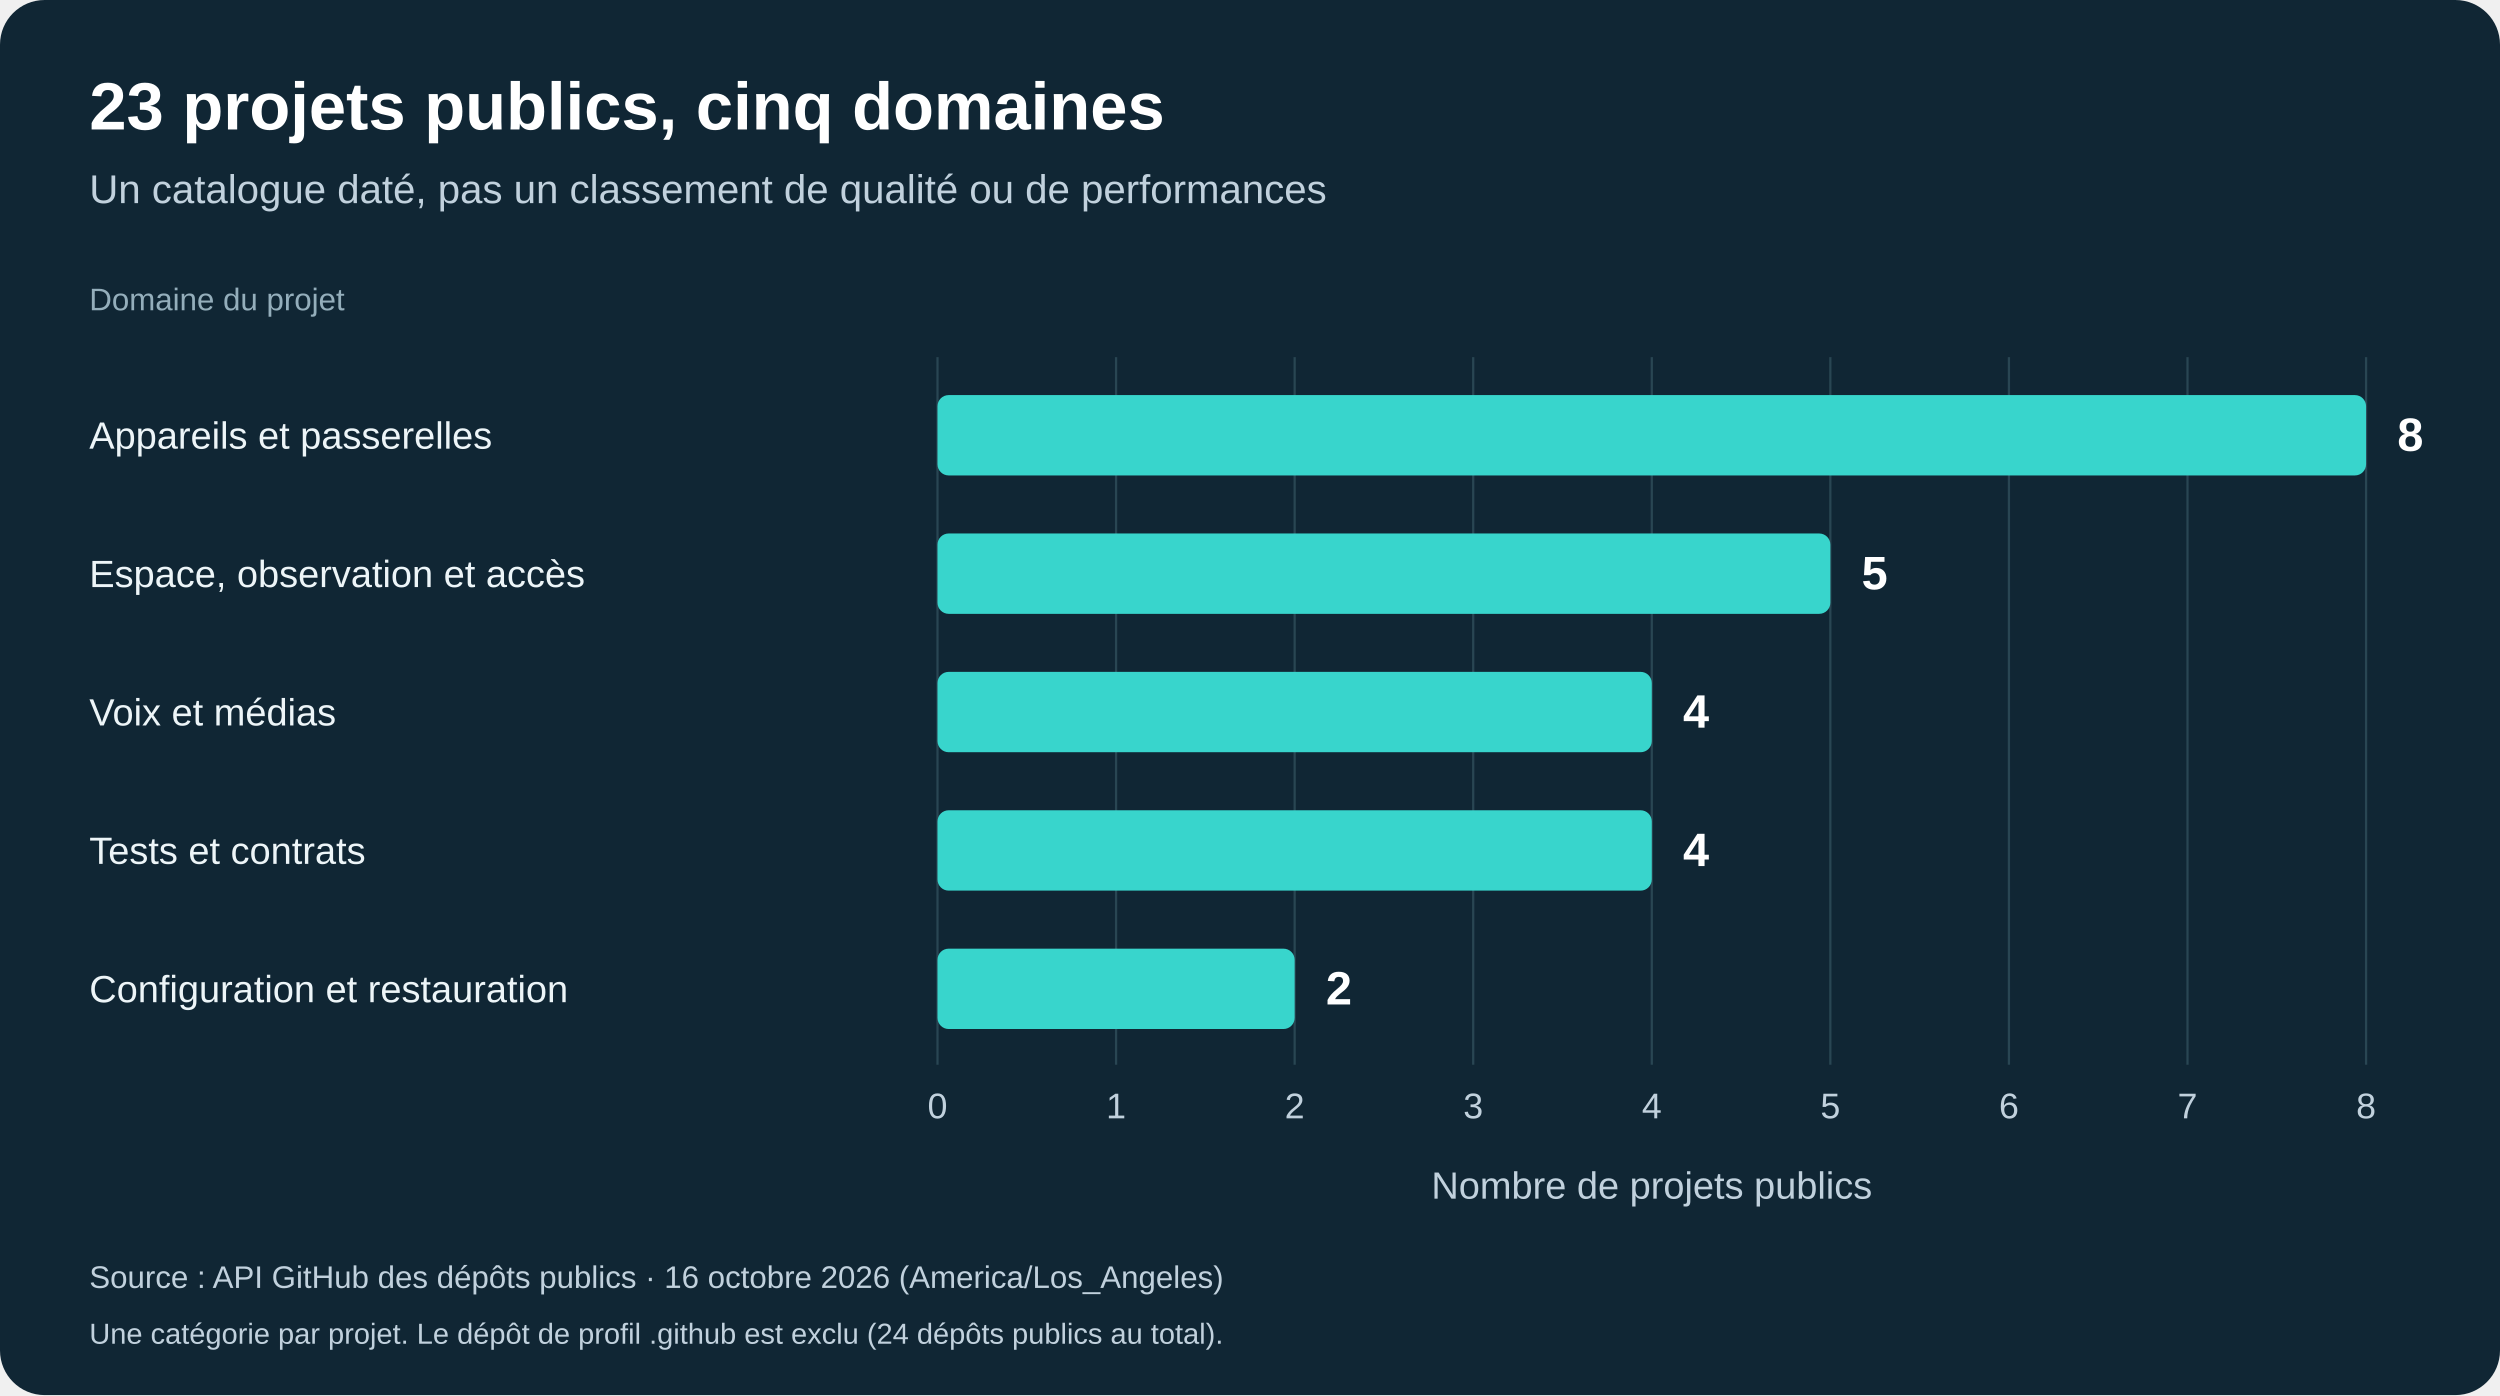
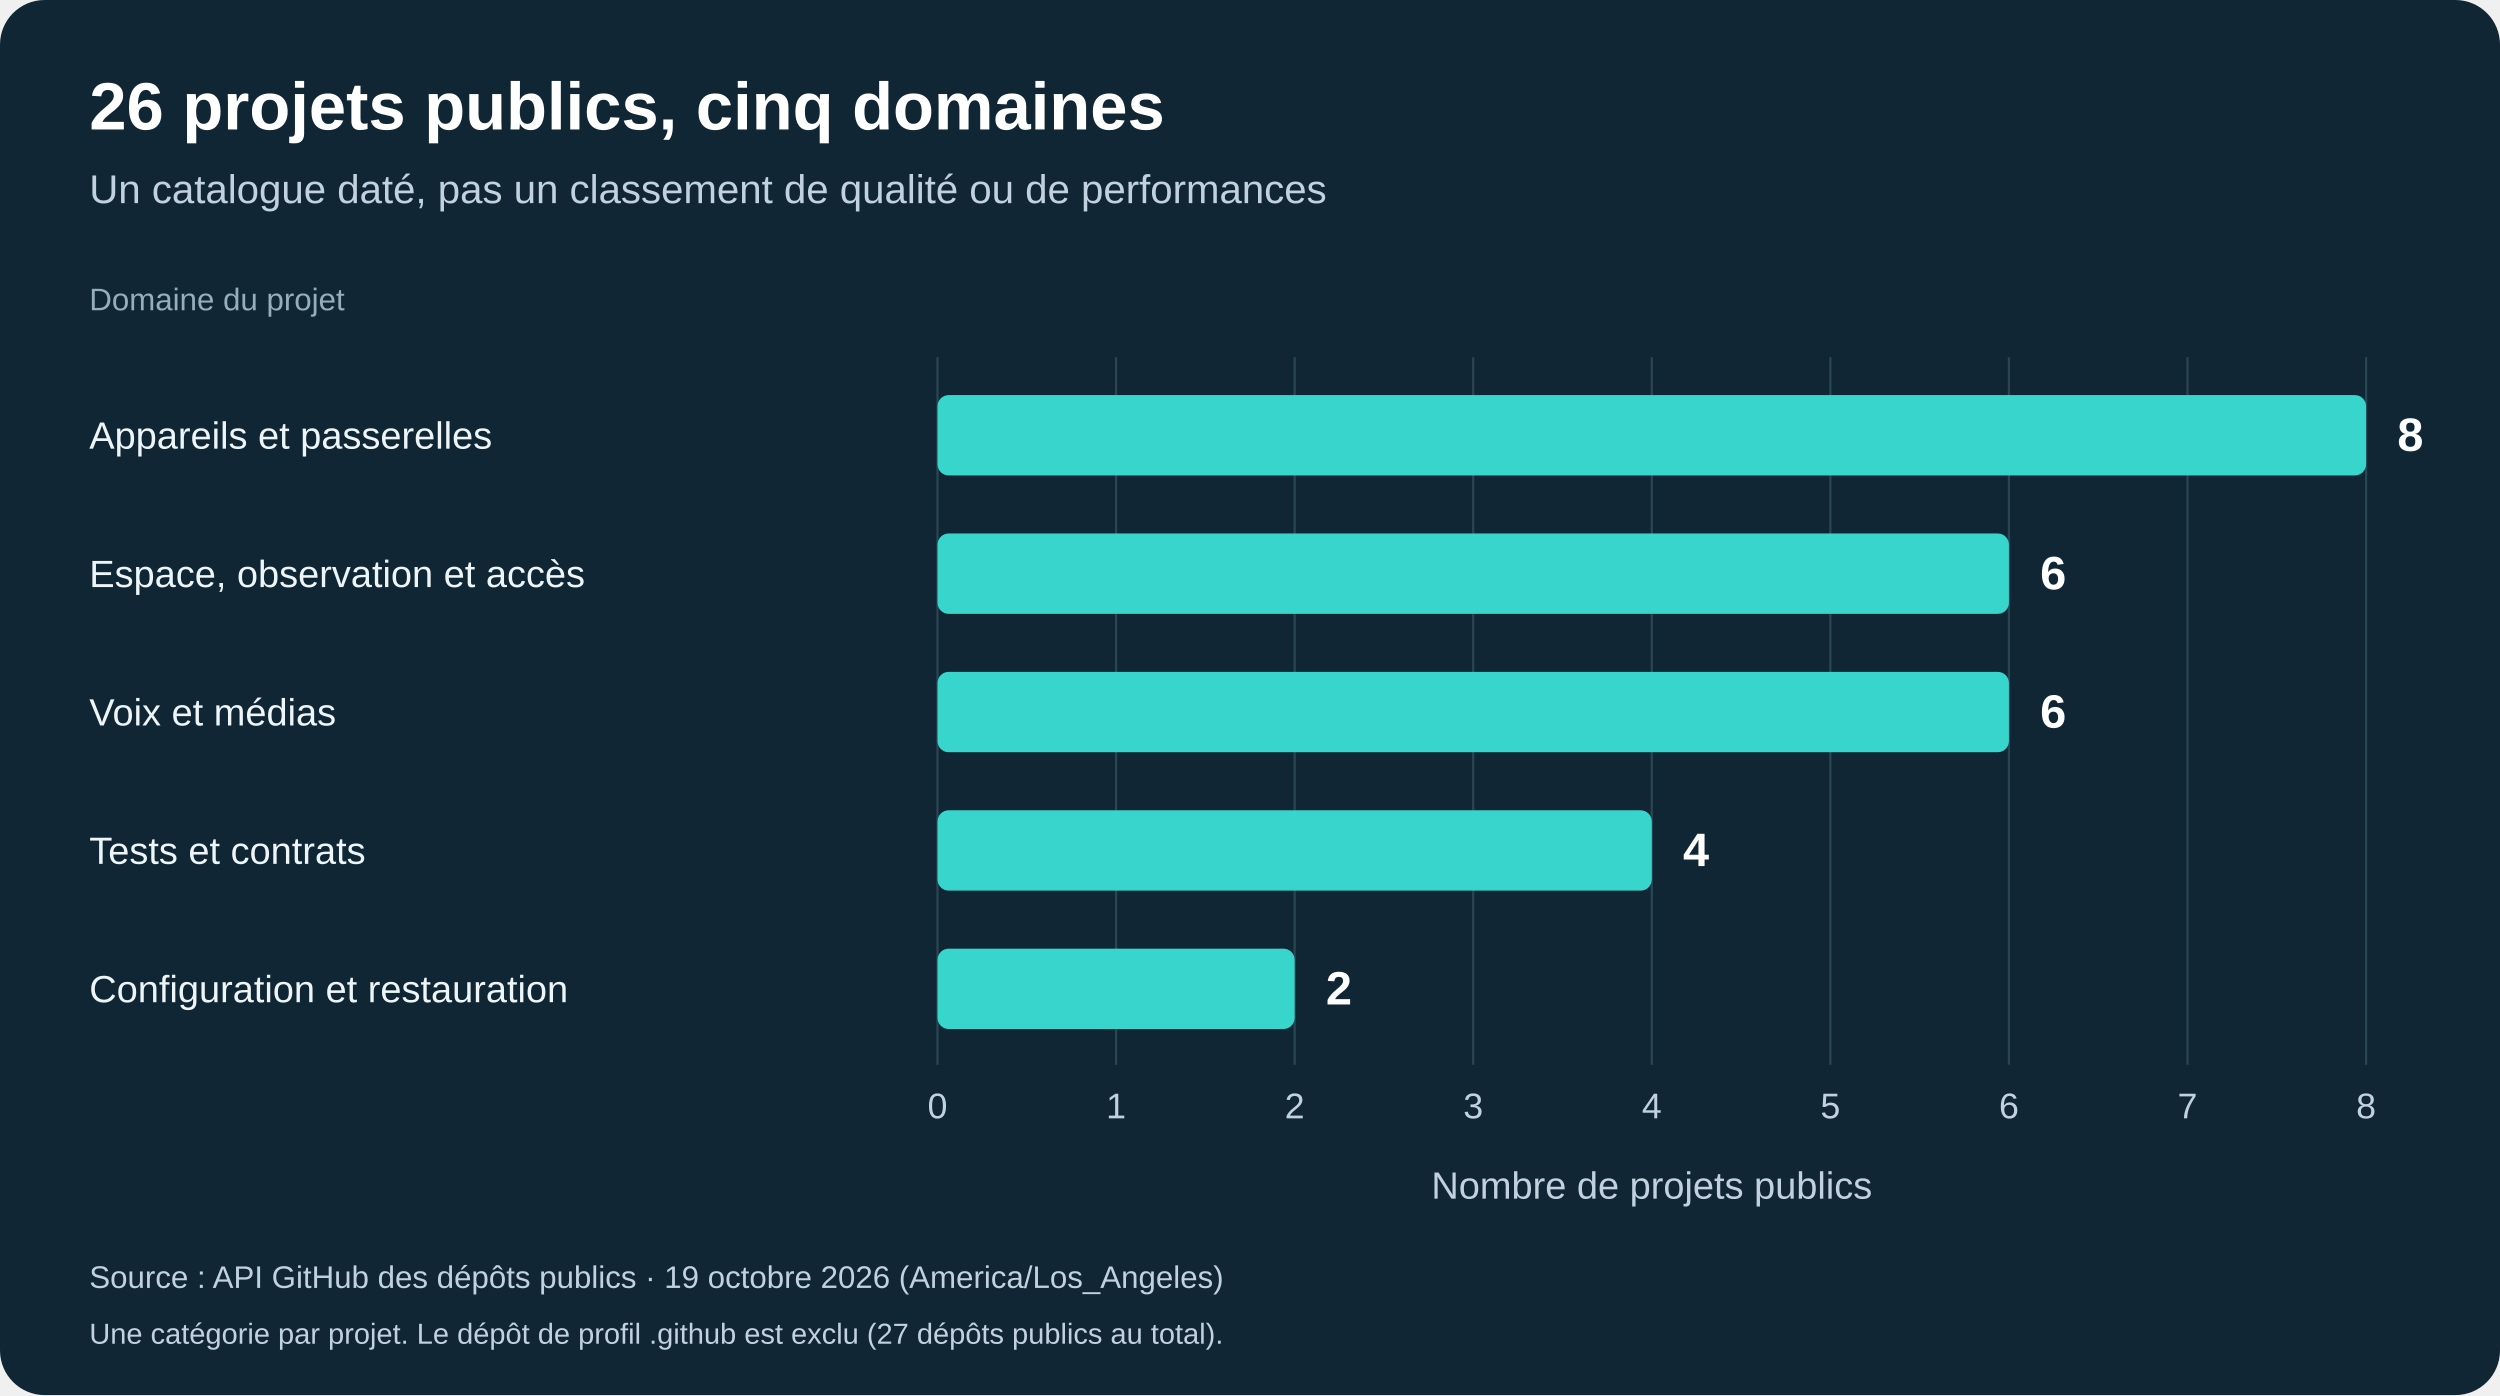
<svg xmlns="http://www.w3.org/2000/svg" width="1120" height="625" viewBox="0 0 1120 625" role="img" aria-labelledby="title desc" lang="fr">
  <rect width="1120" height="625" rx="20" fill="#102634" />
  <g font-family="Arial, Helvetica, sans-serif">
-     <text x="40" y="58" font-size="30" fill="#ffffff" font-weight="700" text-anchor="start">23 projets publics, cinq domaines</text>
+     <text x="40" y="58" font-size="30" fill="#ffffff" font-weight="700" text-anchor="start">26 projets publics, cinq domaines</text>
    <text x="40" y="91" font-size="18" fill="#c1d1dd" font-weight="400" text-anchor="start">Un catalogue daté, pas un classement de qualité ou de performances</text>
    <text x="40" y="139" font-size="14" fill="#94aebb" font-weight="400" text-anchor="start">Domaine du projet</text>
    <line x1="420" y1="160" x2="420" y2="477" stroke="#294653" />
    <text x="420" y="501" font-size="16" fill="#c1d1dd" font-weight="400" text-anchor="middle">0</text>
    <line x1="500" y1="160" x2="500" y2="477" stroke="#294653" />
    <text x="500" y="501" font-size="16" fill="#c1d1dd" font-weight="400" text-anchor="middle">1</text>
    <line x1="580" y1="160" x2="580" y2="477" stroke="#294653" />
    <text x="580" y="501" font-size="16" fill="#c1d1dd" font-weight="400" text-anchor="middle">2</text>
    <line x1="660" y1="160" x2="660" y2="477" stroke="#294653" />
    <text x="660" y="501" font-size="16" fill="#c1d1dd" font-weight="400" text-anchor="middle">3</text>
    <line x1="740" y1="160" x2="740" y2="477" stroke="#294653" />
    <text x="740" y="501" font-size="16" fill="#c1d1dd" font-weight="400" text-anchor="middle">4</text>
    <line x1="820" y1="160" x2="820" y2="477" stroke="#294653" />
    <text x="820" y="501" font-size="16" fill="#c1d1dd" font-weight="400" text-anchor="middle">5</text>
    <line x1="900" y1="160" x2="900" y2="477" stroke="#294653" />
    <text x="900" y="501" font-size="16" fill="#c1d1dd" font-weight="400" text-anchor="middle">6</text>
    <line x1="980" y1="160" x2="980" y2="477" stroke="#294653" />
    <text x="980" y="501" font-size="16" fill="#c1d1dd" font-weight="400" text-anchor="middle">7</text>
    <line x1="1060" y1="160" x2="1060" y2="477" stroke="#294653" />
    <text x="1060" y="501" font-size="16" fill="#c1d1dd" font-weight="400" text-anchor="middle">8</text>
    <text x="40" y="201" font-size="17" fill="#edf5f8" font-weight="400" text-anchor="start">Appareils et passerelles</text>
    <rect x="420" y="177" width="640" height="36" rx="5" fill="#38d5cc" />
    <text x="1074" y="202" font-size="21" fill="#ffffff" font-weight="700" text-anchor="start">8</text>
    <text x="40" y="263" font-size="17" fill="#edf5f8" font-weight="400" text-anchor="start">Espace, observation et accès</text>
-     <rect x="420" y="239" width="400" height="36" rx="5" fill="#38d5cc" />
-     <text x="834" y="264" font-size="21" fill="#ffffff" font-weight="700" text-anchor="start">5</text>
+     <rect x="420" y="239" width="480" height="36" rx="5" fill="#38d5cc" />
+     <text x="914" y="264" font-size="21" fill="#ffffff" font-weight="700" text-anchor="start">6</text>
    <text x="40" y="325" font-size="17" fill="#edf5f8" font-weight="400" text-anchor="start">Voix et médias</text>
-     <rect x="420" y="301" width="320" height="36" rx="5" fill="#38d5cc" />
-     <text x="754" y="326" font-size="21" fill="#ffffff" font-weight="700" text-anchor="start">4</text>
+     <rect x="420" y="301" width="480" height="36" rx="5" fill="#38d5cc" />
+     <text x="914" y="326" font-size="21" fill="#ffffff" font-weight="700" text-anchor="start">6</text>
    <text x="40" y="387" font-size="17" fill="#edf5f8" font-weight="400" text-anchor="start">Tests et contrats</text>
    <rect x="420" y="363" width="320" height="36" rx="5" fill="#38d5cc" />
    <text x="754" y="388" font-size="21" fill="#ffffff" font-weight="700" text-anchor="start">4</text>
    <text x="40" y="449" font-size="17" fill="#edf5f8" font-weight="400" text-anchor="start">Configuration et restauration</text>
    <rect x="420" y="425" width="160" height="36" rx="5" fill="#38d5cc" />
    <text x="594" y="450" font-size="21" fill="#ffffff" font-weight="700" text-anchor="start">2</text>
    <text x="740" y="537" font-size="17" fill="#c1d1dd" font-weight="400" text-anchor="middle">Nombre de projets publics</text>
-     <text x="40" y="577" font-size="14" fill="#c1d1dd" font-weight="400" text-anchor="start">Source : API GitHub des dépôts publics · 16 octobre 2026 (America/Los_Angeles)</text>
-     <text x="40" y="602" font-size="13" fill="#c1d1dd" font-weight="400" text-anchor="start">Une catégorie par projet. Le dépôt de profil .github est exclu (24 dépôts publics au total).</text>
+     <text x="40" y="577" font-size="14" fill="#c1d1dd" font-weight="400" text-anchor="start">Source : API GitHub des dépôts publics · 19 octobre 2026 (America/Los_Angeles)</text>
+     <text x="40" y="602" font-size="13" fill="#c1d1dd" font-weight="400" text-anchor="start">Une catégorie par projet. Le dépôt de profil .github est exclu (27 dépôts publics au total).</text>
  </g>
</svg>
